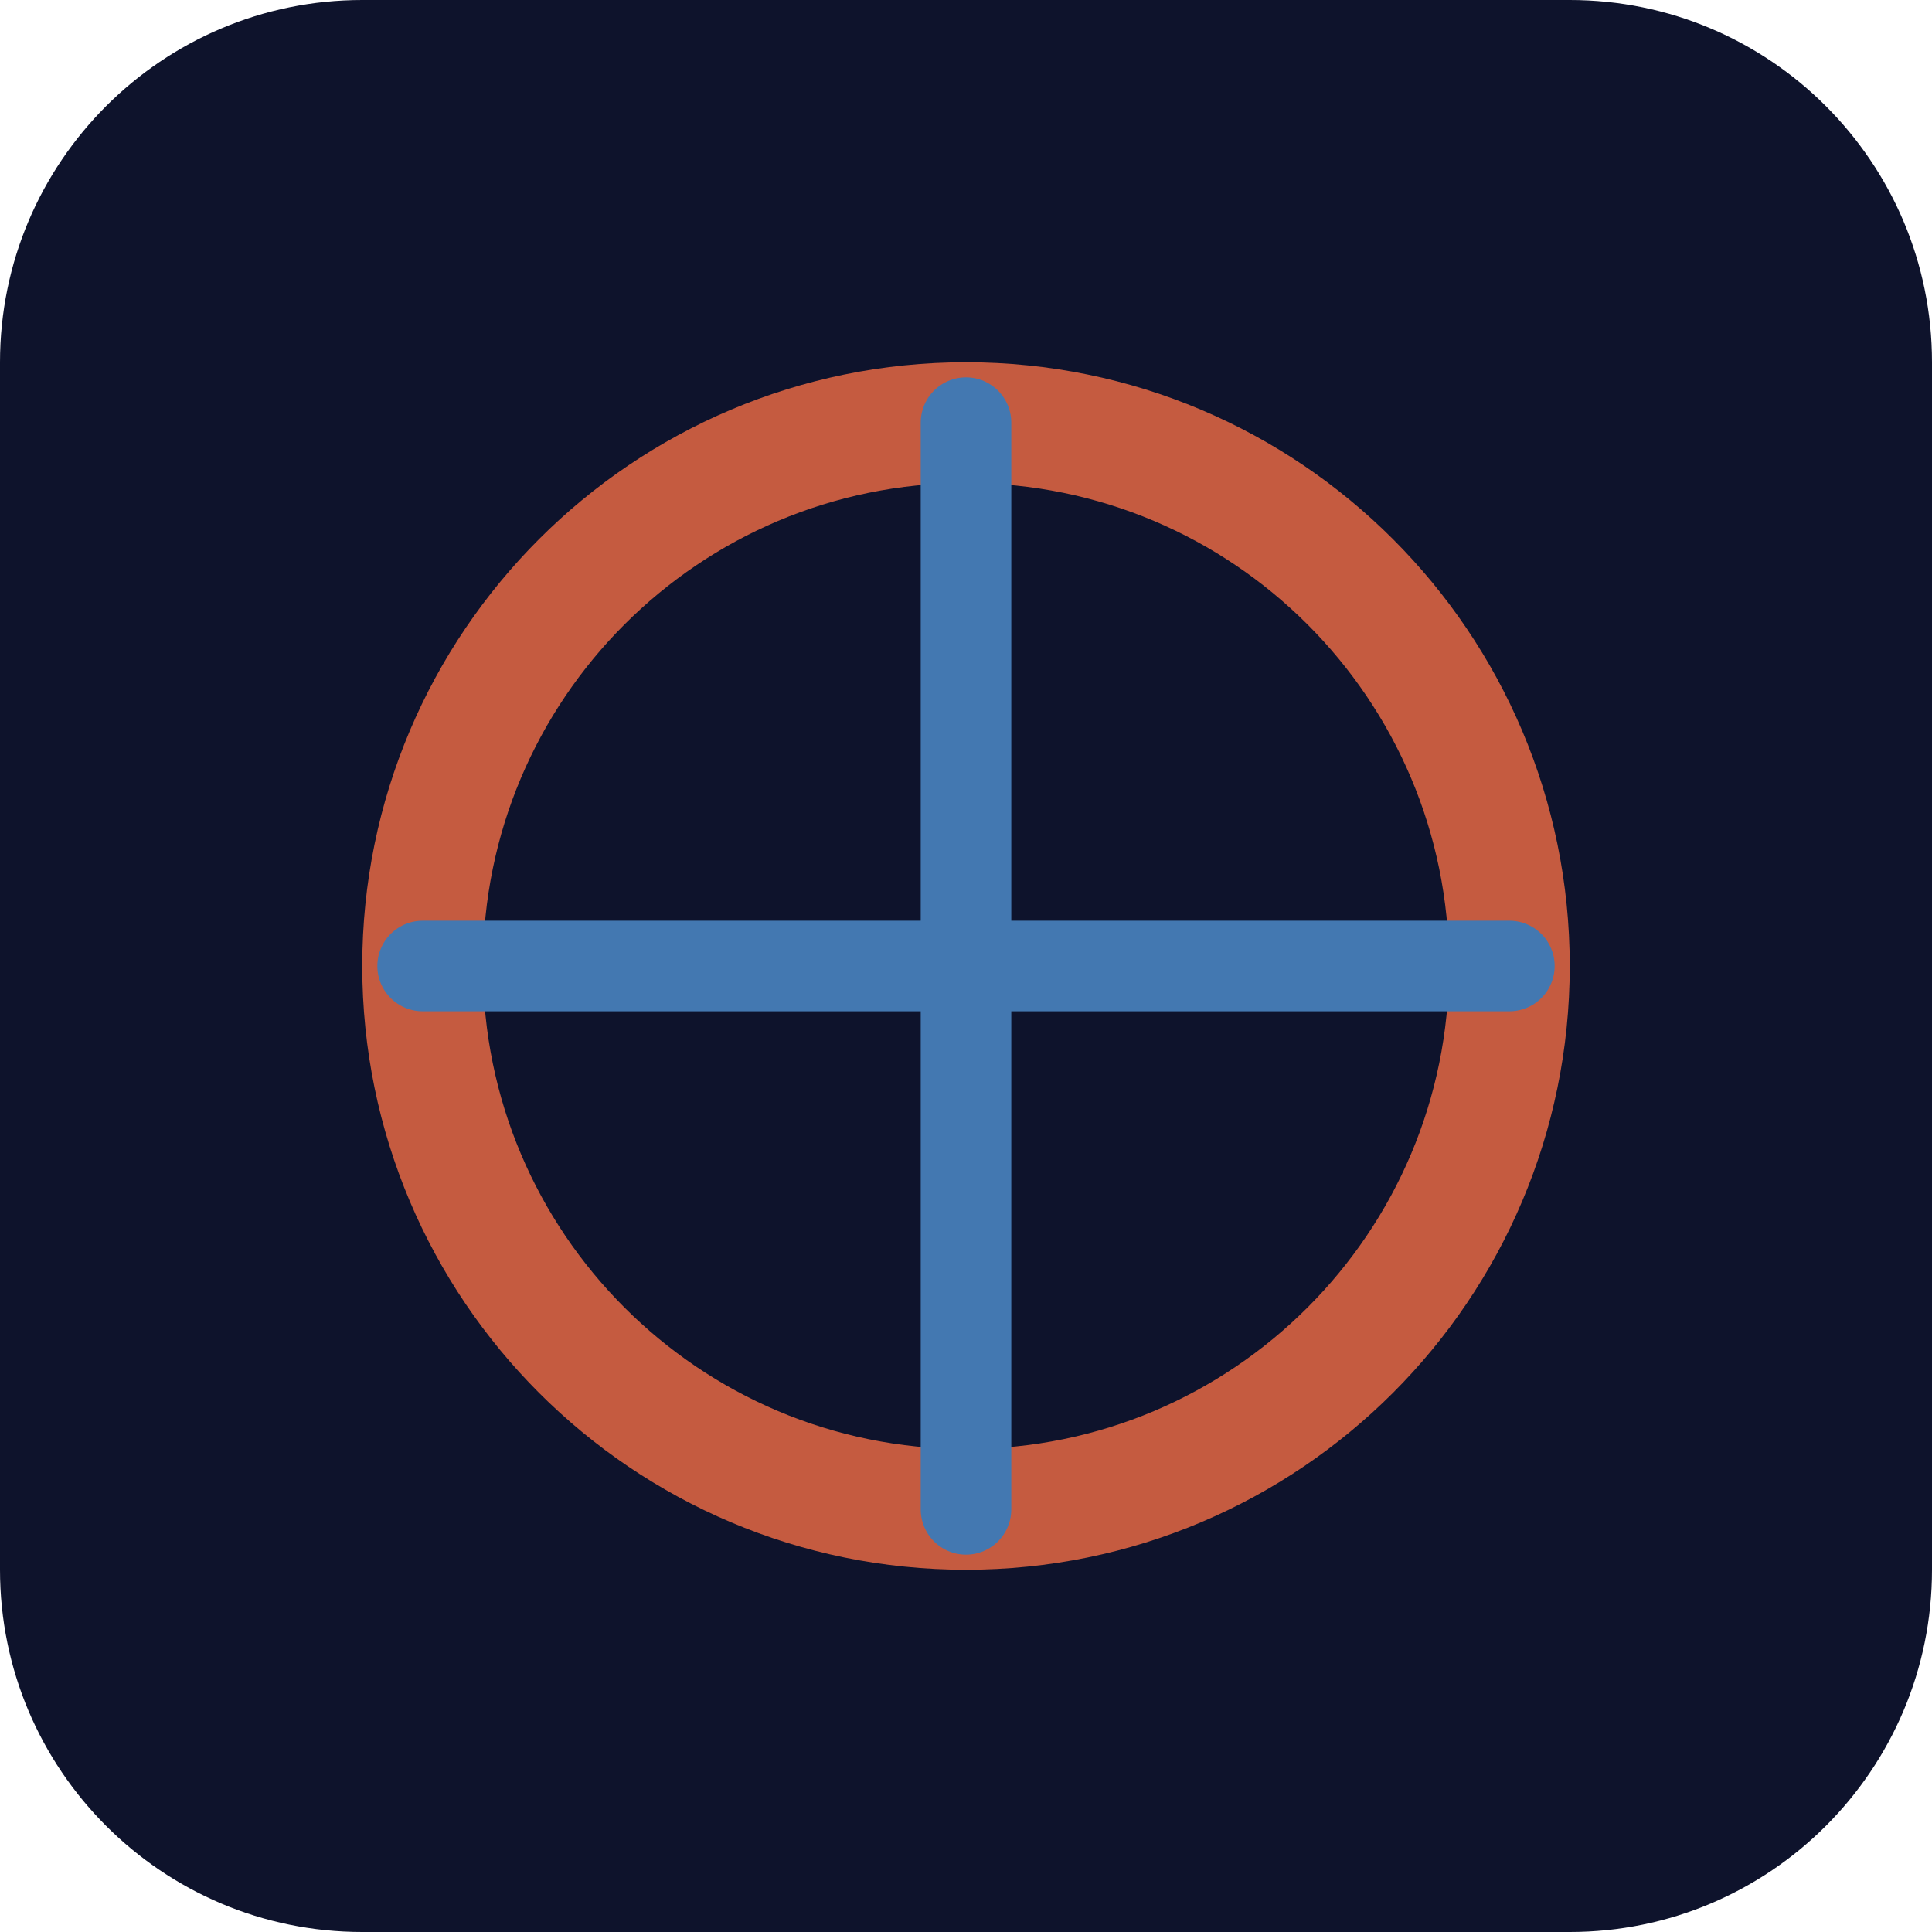
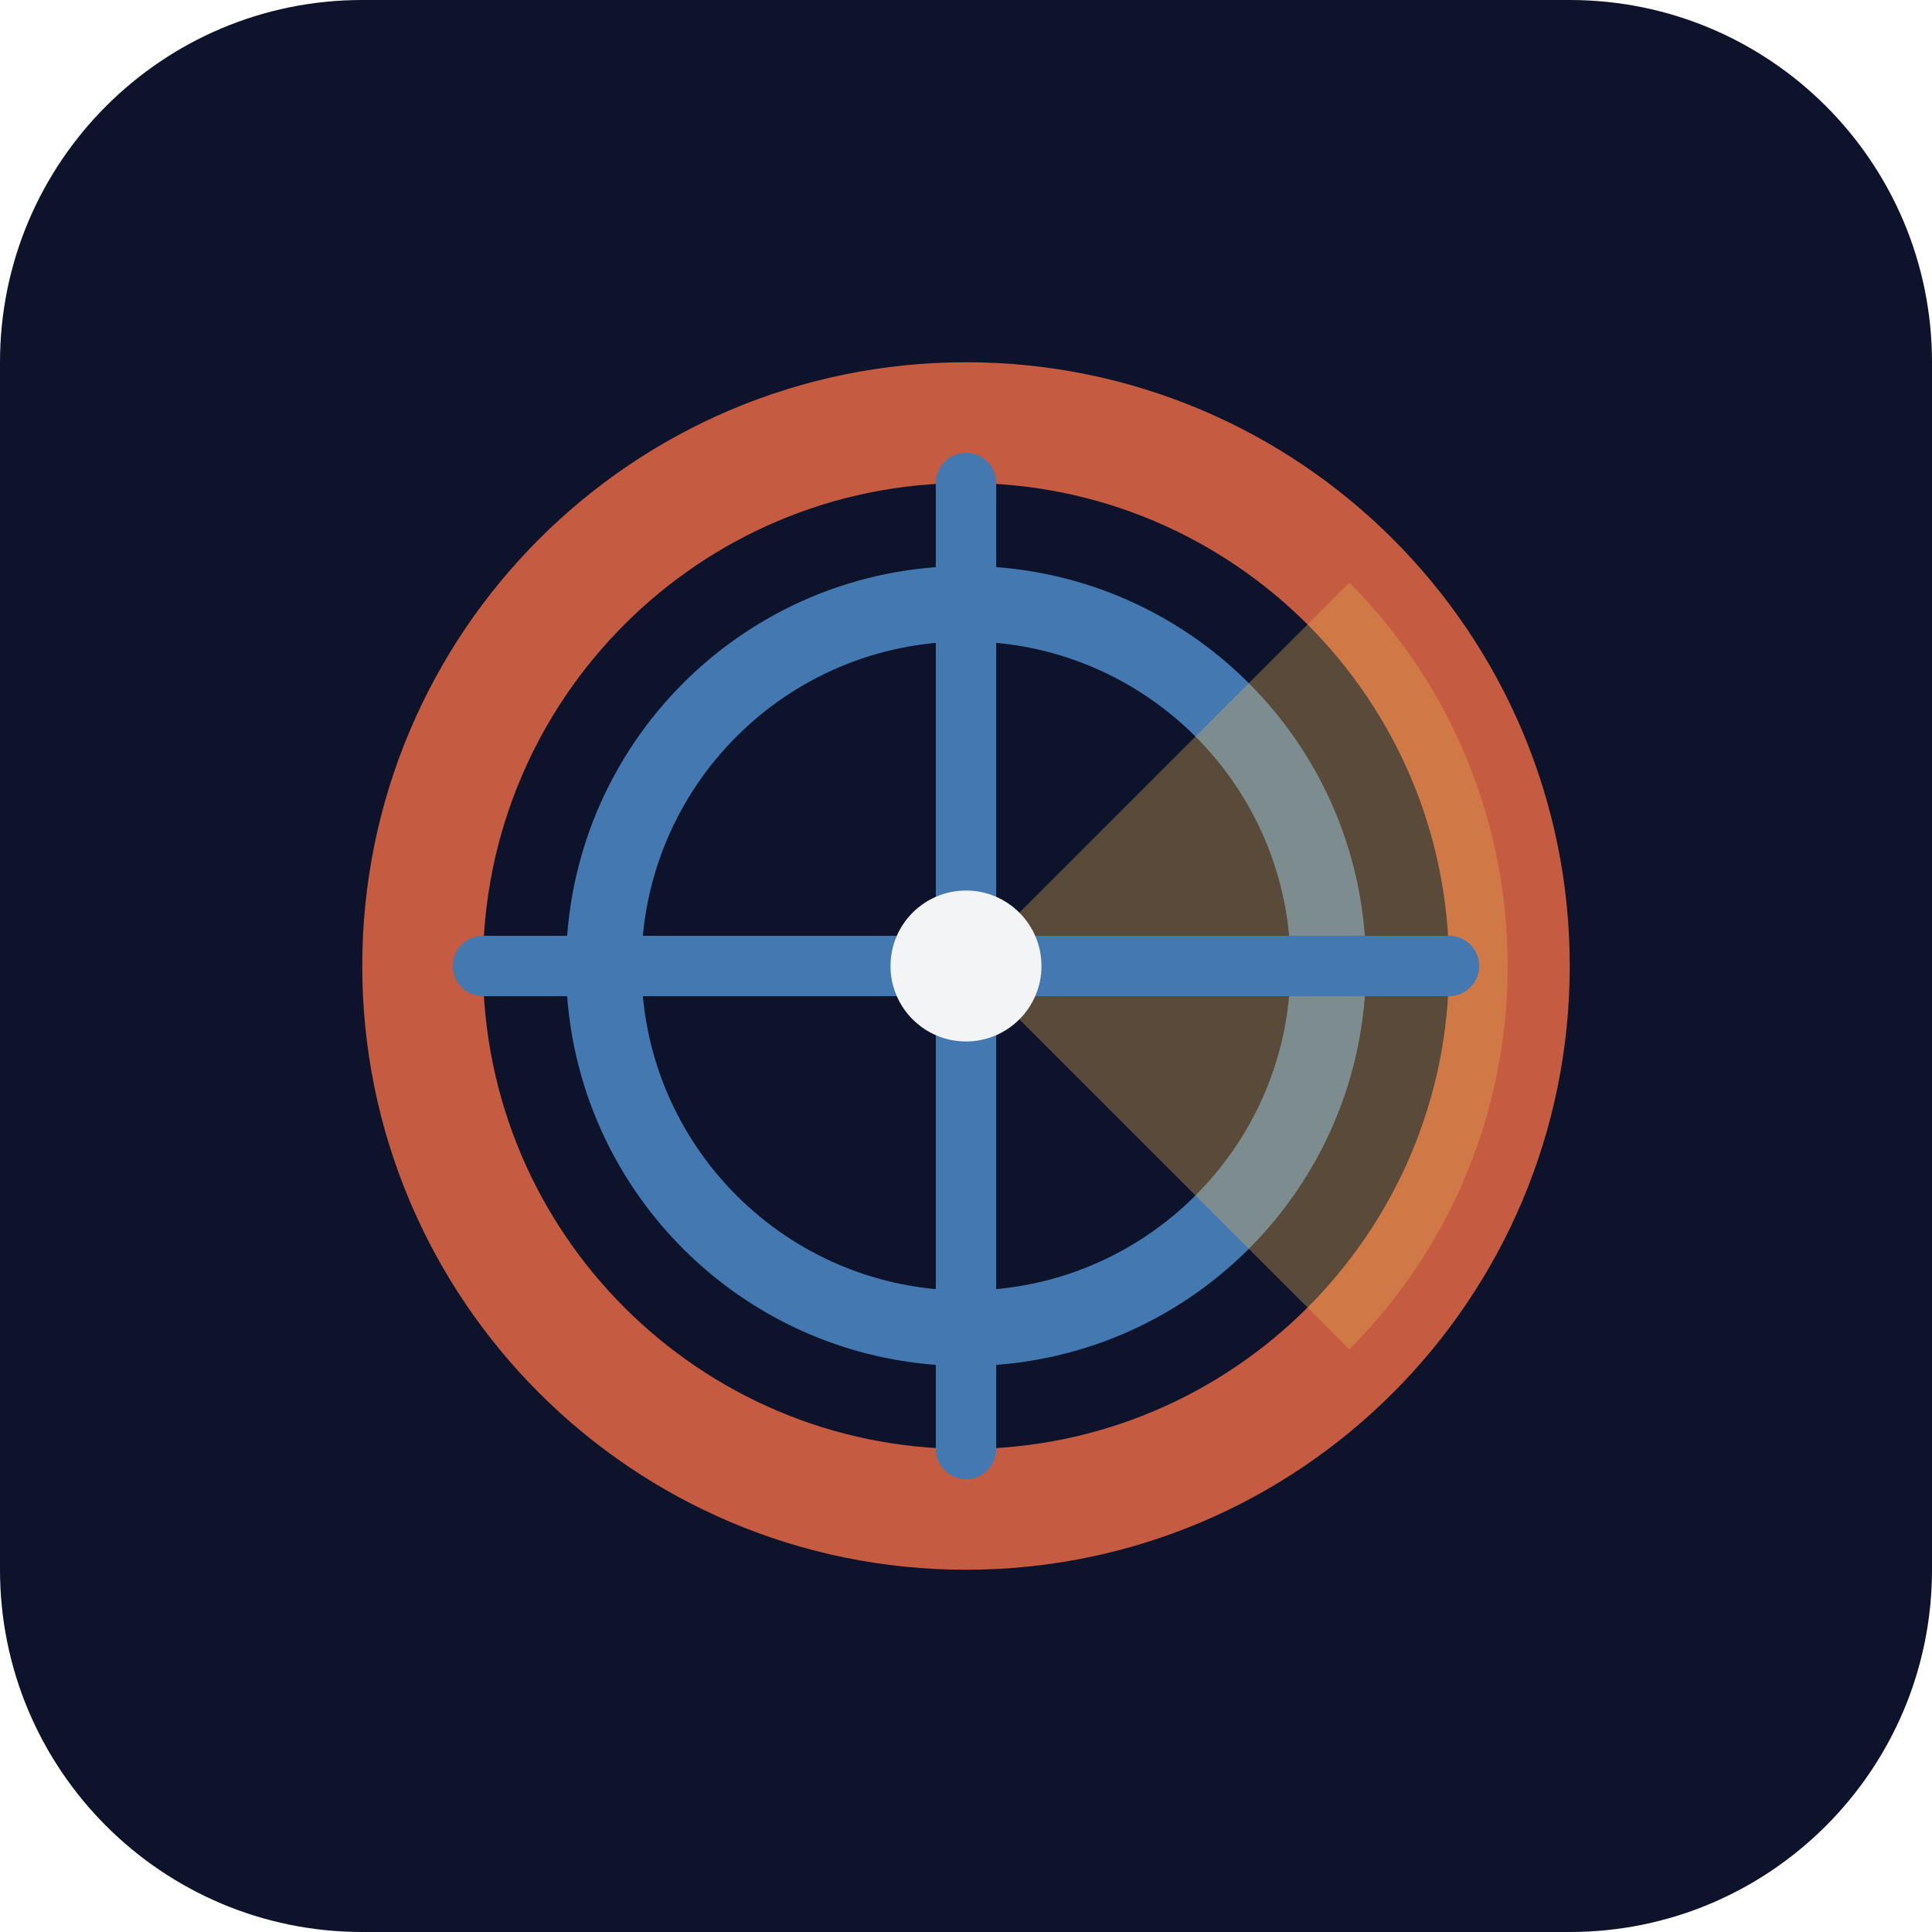
<svg xmlns="http://www.w3.org/2000/svg" viewBox="0 0 512 512" role="img" aria-label="Jetlag">
  <rect width="512" height="512" rx="96" fill="#0E132C" />
  <circle cx="256" cy="256" r="144" fill="none" stroke="#C55B40" stroke-width="32" />
-   <path d="M256 112v288M112 256h288" stroke="#4378B1" stroke-width="24" stroke-linecap="round" />
+   <circle cx="256" cy="256" r="96" fill="none" stroke="#4378B1" stroke-width="20" />
+   <path d="M256 256 L357.6 154.4 A144 144 0 0 1 357.6 357.6 Z" fill="#E4B352" fill-opacity="0.35" />
+   <path d="M256 128v256M128 256h256" stroke="#4378B1" stroke-width="16" stroke-linecap="round" />
+   <circle cx="256" cy="256" r="20" fill="#F3F4F5" />
</svg>
